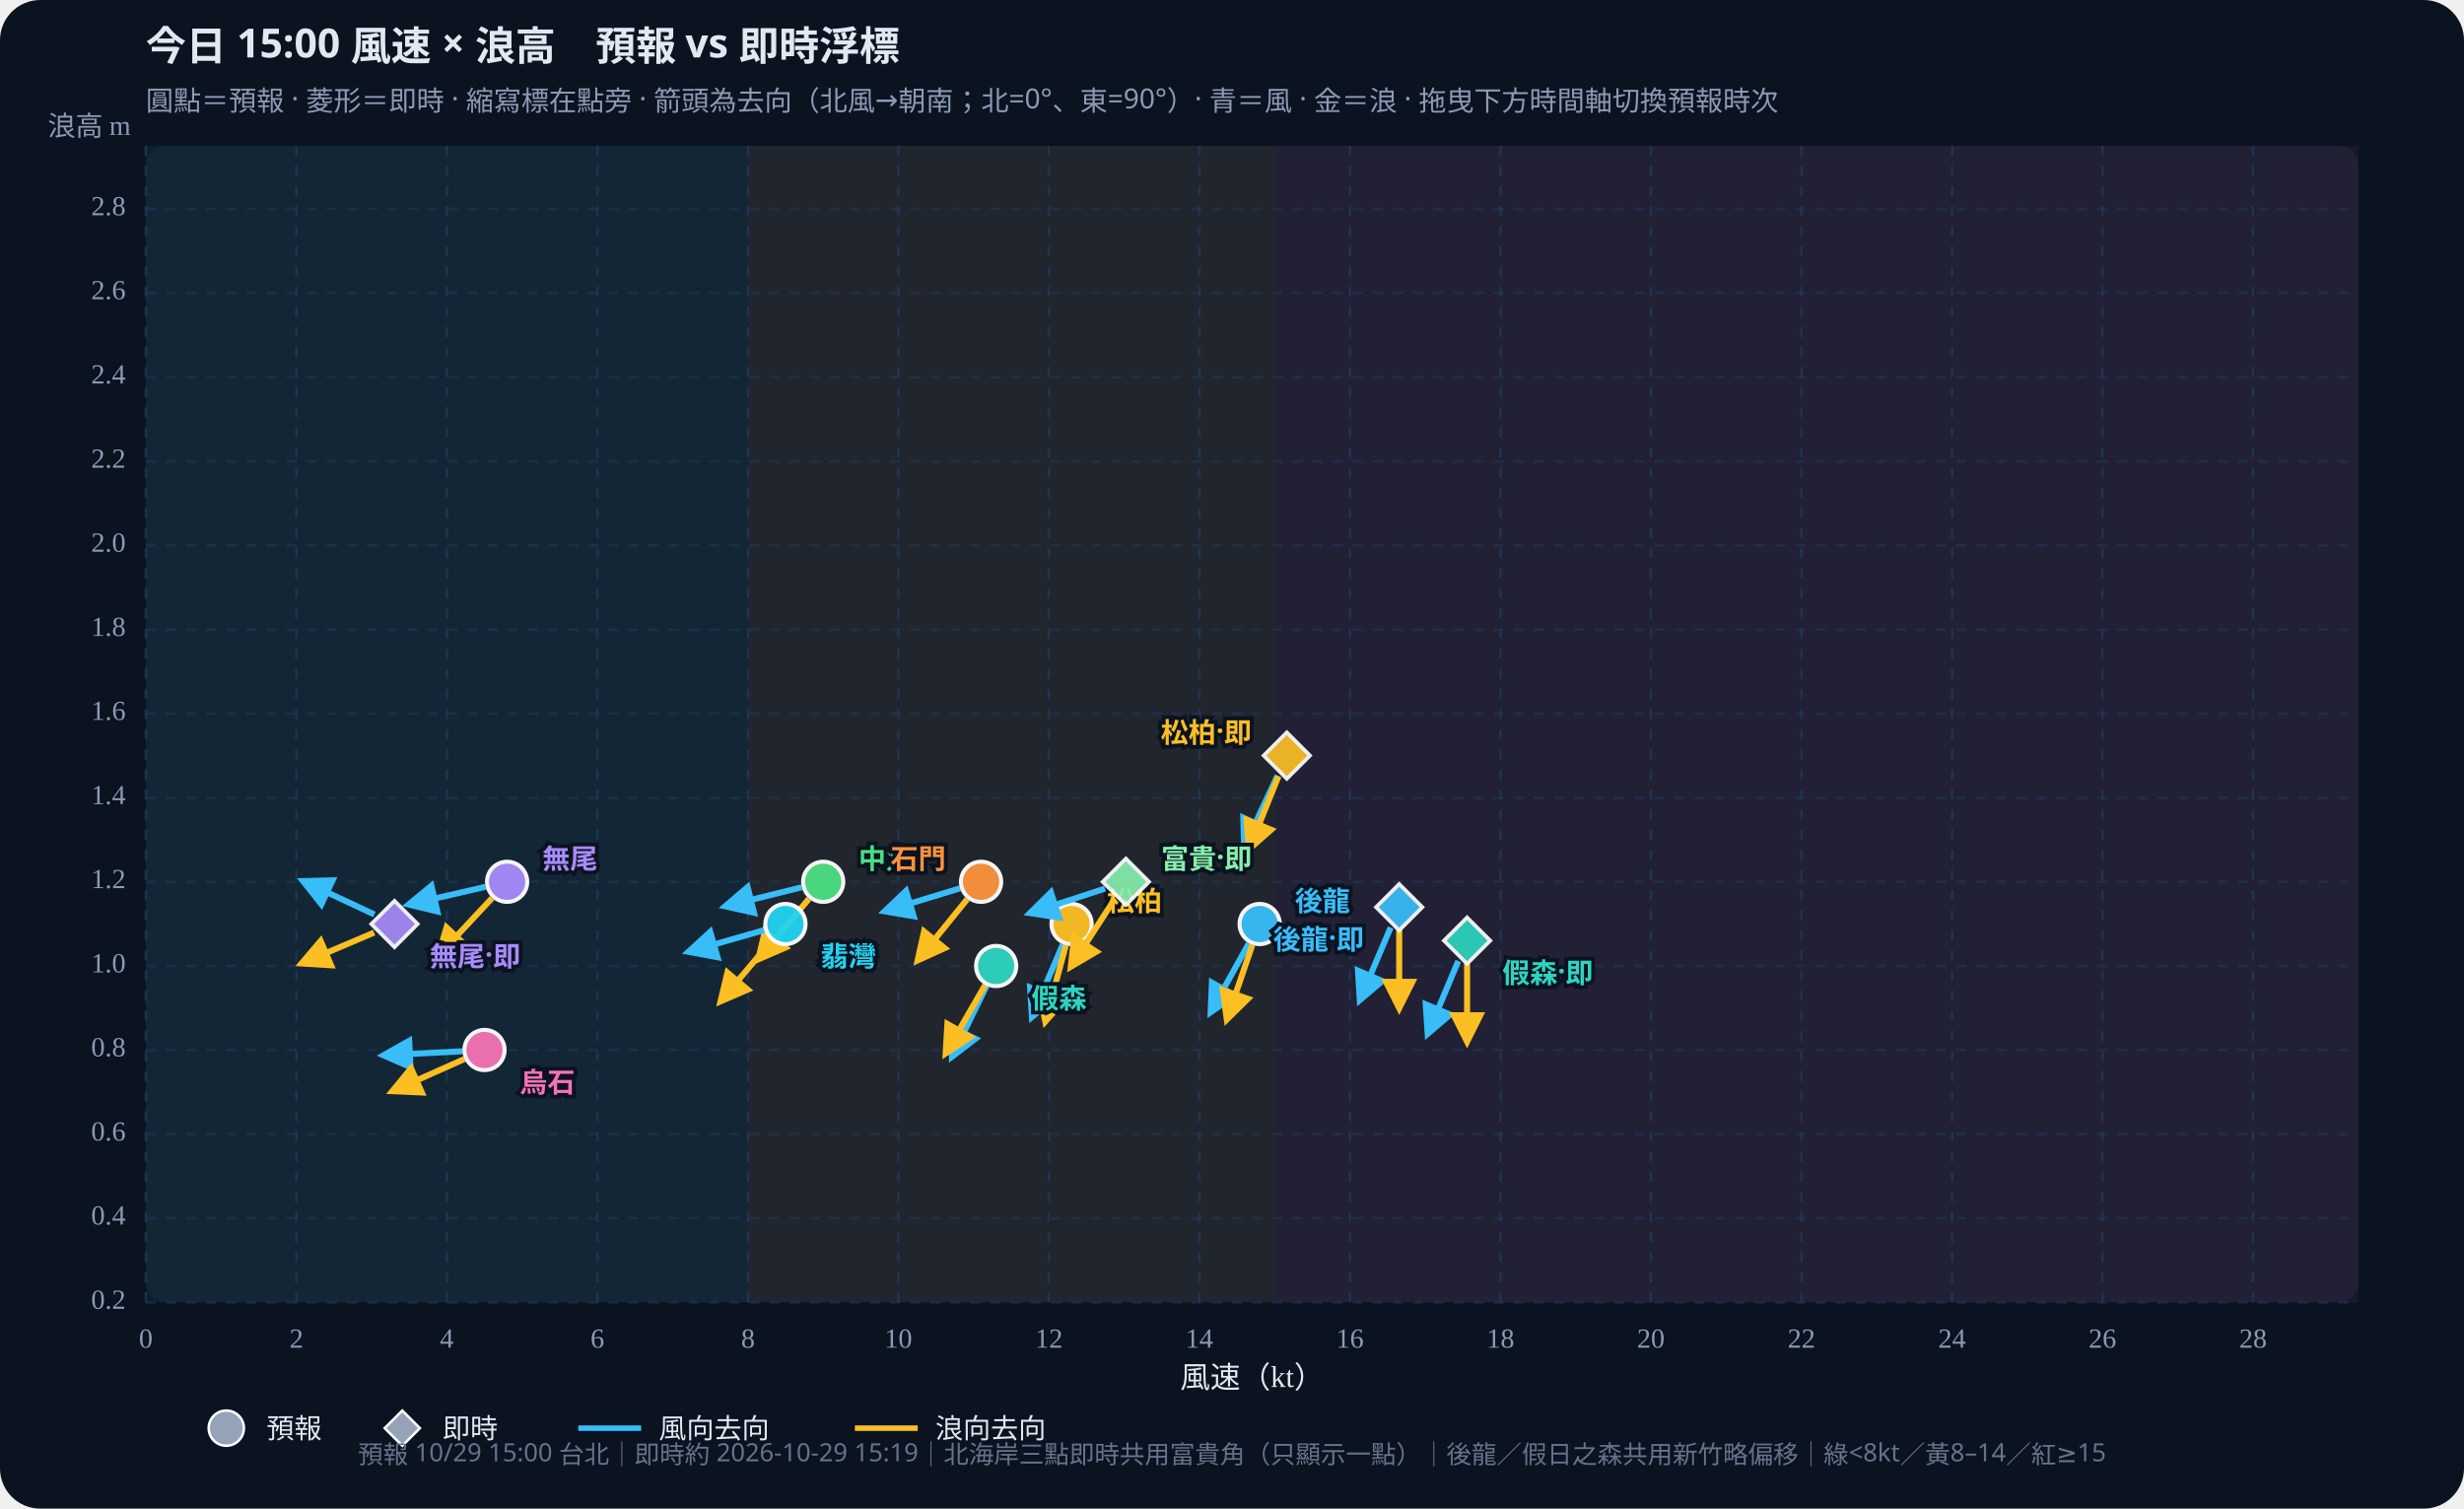
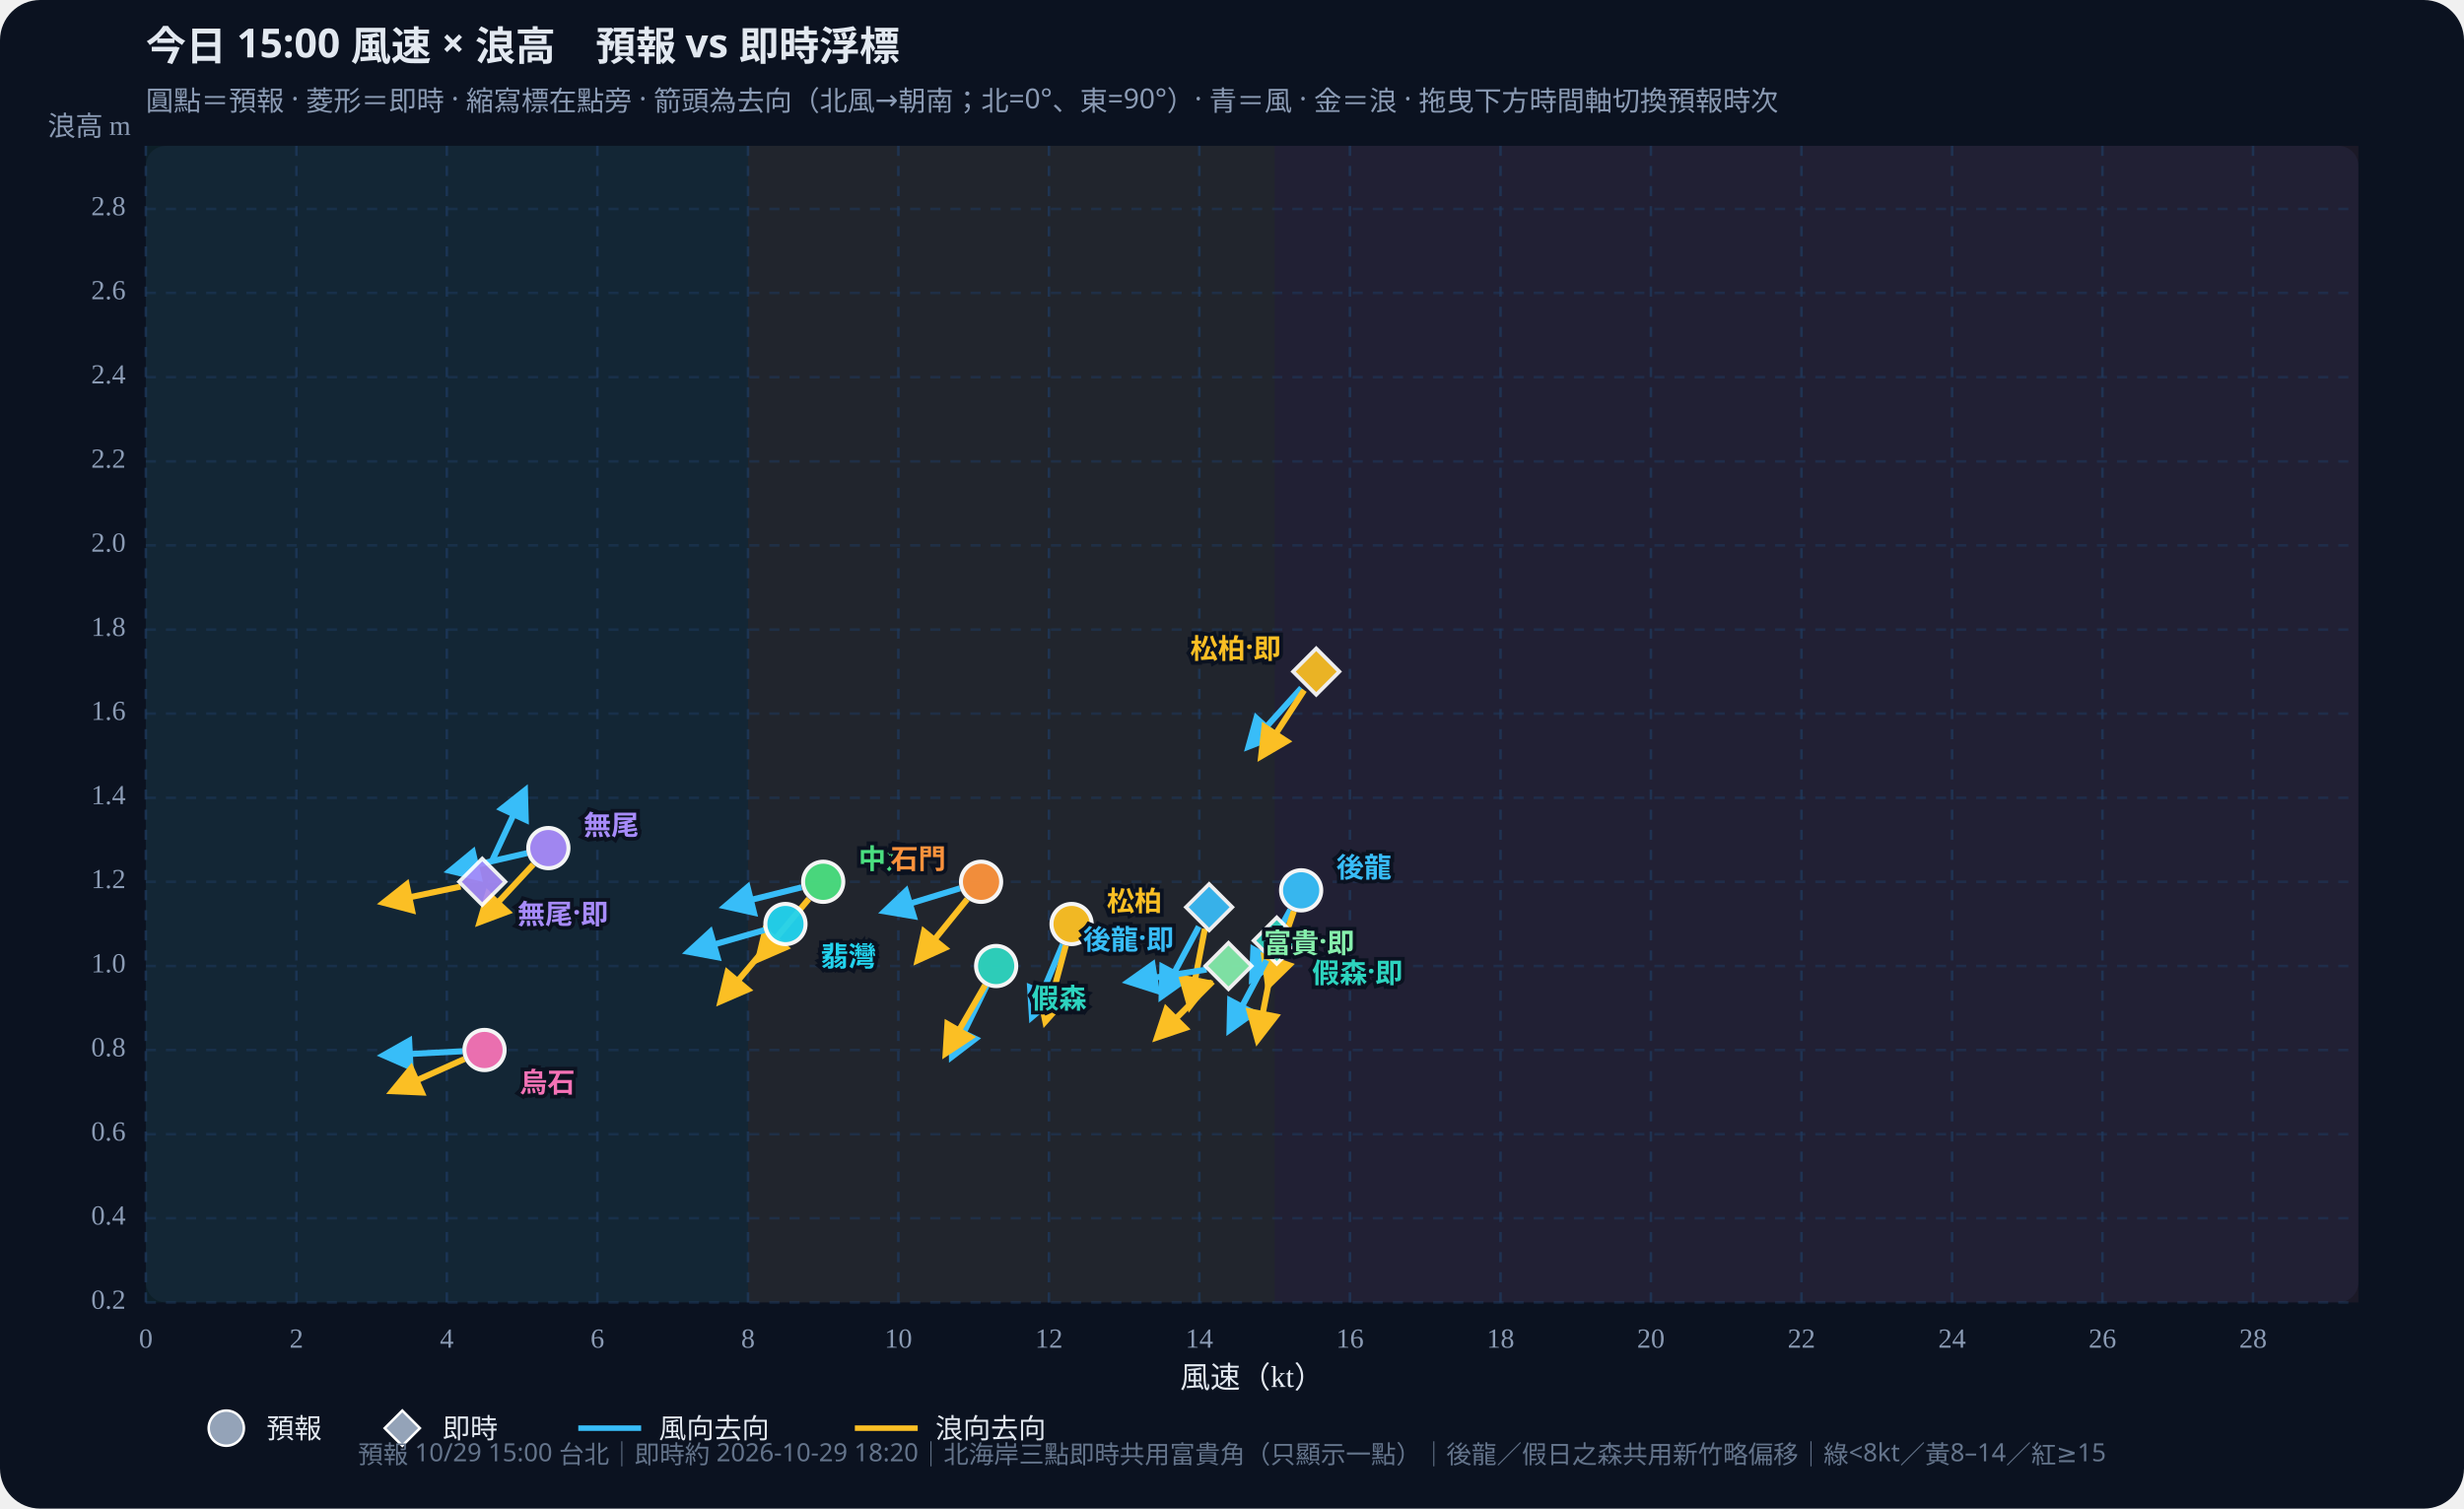
<svg xmlns="http://www.w3.org/2000/svg" id="wws-svg" viewBox="0 0 980 600" role="img" aria-label="風速與浪高散佈圖，可拖曳時間軸切換預報時次" style="width:100%;height:auto;display:block">
  <rect width="980" height="600" fill="#0b1220" rx="16" />
  <rect x="58" y="58" width="880" height="460" fill="#111a2e" rx="8" />
  <rect x="58.0" y="58" width="239.5" height="460" fill="#34d399" opacity="0.07" />
  <rect x="297.5" y="58" width="209.5" height="460" fill="#fbbf24" opacity="0.07" />
  <rect x="507.0" y="58" width="431.0" height="460" fill="#fb7185" opacity="0.07" />
  <defs>
    <marker id="arrow-38bdf8" viewBox="0 0 10 10" refX="8" refY="5" markerWidth="6" markerHeight="6" orient="auto-start-reverse">
      <path d="M0,0 L10,5 L0,10 z" fill="#38bdf8" />
    </marker>
    <marker id="arrow-fbbf24" viewBox="0 0 10 10" refX="8" refY="5" markerWidth="6" markerHeight="6" orient="auto-start-reverse">
      <path d="M0,0 L10,5 L0,10 z" fill="#fbbf24" />
    </marker>
  </defs>
  <text id="wws-title" x="58" y="24" fill="#e2e8f0" font-size="16" font-weight="700" font-family="Noto Sans TC,system-ui,sans-serif">今日 15:00 風速 × 浪高　預報 vs 即時浮標</text>
  <text x="58" y="44" fill="#8b9bb4" font-size="11" font-family="Noto Sans TC,system-ui,sans-serif">圓點＝預報 · 菱形＝即時 · 縮寫標在點旁 · 箭頭為去向（北風→朝南；北=0°、東=90°）· 青＝風 · 金＝浪 · 拖曳下方時間軸切換預報時次</text>
  <line x1="58.0" y1="58" x2="58.0" y2="518" stroke="#1e3a5f" stroke-dasharray="4 4" opacity="0.7" />
  <text x="58.0" y="536" text-anchor="middle" fill="#8b9bb4" font-size="11">0</text>
  <line x1="117.9" y1="58" x2="117.9" y2="518" stroke="#1e3a5f" stroke-dasharray="4 4" opacity="0.7" />
  <text x="117.9" y="536" text-anchor="middle" fill="#8b9bb4" font-size="11">2</text>
  <line x1="177.7" y1="58" x2="177.7" y2="518" stroke="#1e3a5f" stroke-dasharray="4 4" opacity="0.7" />
  <text x="177.7" y="536" text-anchor="middle" fill="#8b9bb4" font-size="11">4</text>
  <line x1="237.6" y1="58" x2="237.6" y2="518" stroke="#1e3a5f" stroke-dasharray="4 4" opacity="0.7" />
  <text x="237.6" y="536" text-anchor="middle" fill="#8b9bb4" font-size="11">6</text>
  <line x1="297.5" y1="58" x2="297.5" y2="518" stroke="#1e3a5f" stroke-dasharray="4 4" opacity="0.7" />
  <text x="297.5" y="536" text-anchor="middle" fill="#8b9bb4" font-size="11">8</text>
  <line x1="357.3" y1="58" x2="357.3" y2="518" stroke="#1e3a5f" stroke-dasharray="4 4" opacity="0.7" />
  <text x="357.3" y="536" text-anchor="middle" fill="#8b9bb4" font-size="11">10</text>
  <line x1="417.2" y1="58" x2="417.2" y2="518" stroke="#1e3a5f" stroke-dasharray="4 4" opacity="0.7" />
  <text x="417.2" y="536" text-anchor="middle" fill="#8b9bb4" font-size="11">12</text>
  <line x1="477.0" y1="58" x2="477.0" y2="518" stroke="#1e3a5f" stroke-dasharray="4 4" opacity="0.7" />
  <text x="477.0" y="536" text-anchor="middle" fill="#8b9bb4" font-size="11">14</text>
  <line x1="536.9" y1="58" x2="536.9" y2="518" stroke="#1e3a5f" stroke-dasharray="4 4" opacity="0.7" />
  <text x="536.9" y="536" text-anchor="middle" fill="#8b9bb4" font-size="11">16</text>
  <line x1="596.8" y1="58" x2="596.8" y2="518" stroke="#1e3a5f" stroke-dasharray="4 4" opacity="0.7" />
  <text x="596.8" y="536" text-anchor="middle" fill="#8b9bb4" font-size="11">18</text>
  <line x1="656.6" y1="58" x2="656.6" y2="518" stroke="#1e3a5f" stroke-dasharray="4 4" opacity="0.7" />
  <text x="656.6" y="536" text-anchor="middle" fill="#8b9bb4" font-size="11">20</text>
  <line x1="716.5" y1="58" x2="716.5" y2="518" stroke="#1e3a5f" stroke-dasharray="4 4" opacity="0.7" />
  <text x="716.5" y="536" text-anchor="middle" fill="#8b9bb4" font-size="11">22</text>
  <line x1="776.4" y1="58" x2="776.4" y2="518" stroke="#1e3a5f" stroke-dasharray="4 4" opacity="0.7" />
  <text x="776.4" y="536" text-anchor="middle" fill="#8b9bb4" font-size="11">24</text>
  <line x1="836.2" y1="58" x2="836.2" y2="518" stroke="#1e3a5f" stroke-dasharray="4 4" opacity="0.7" />
  <text x="836.2" y="536" text-anchor="middle" fill="#8b9bb4" font-size="11">26</text>
  <line x1="896.1" y1="58" x2="896.1" y2="518" stroke="#1e3a5f" stroke-dasharray="4 4" opacity="0.7" />
  <text x="896.1" y="536" text-anchor="middle" fill="#8b9bb4" font-size="11">28</text>
  <line x1="58" y1="518.0" x2="938" y2="518.0" stroke="#1e3a5f" stroke-dasharray="4 4" opacity="0.5" />
  <text x="50" y="518.0" text-anchor="end" dominant-baseline="middle" fill="#8b9bb4" font-size="11">0.2</text>
  <line x1="58" y1="484.5" x2="938" y2="484.5" stroke="#1e3a5f" stroke-dasharray="4 4" opacity="0.5" />
  <text x="50" y="484.5" text-anchor="end" dominant-baseline="middle" fill="#8b9bb4" font-size="11">0.4</text>
  <line x1="58" y1="451.1" x2="938" y2="451.1" stroke="#1e3a5f" stroke-dasharray="4 4" opacity="0.5" />
  <text x="50" y="451.1" text-anchor="end" dominant-baseline="middle" fill="#8b9bb4" font-size="11">0.6</text>
  <line x1="58" y1="417.6" x2="938" y2="417.6" stroke="#1e3a5f" stroke-dasharray="4 4" opacity="0.5" />
  <text x="50" y="417.6" text-anchor="end" dominant-baseline="middle" fill="#8b9bb4" font-size="11">0.8</text>
  <line x1="58" y1="384.2" x2="938" y2="384.2" stroke="#1e3a5f" stroke-dasharray="4 4" opacity="0.5" />
  <text x="50" y="384.2" text-anchor="end" dominant-baseline="middle" fill="#8b9bb4" font-size="11">1.0</text>
  <line x1="58" y1="350.7" x2="938" y2="350.7" stroke="#1e3a5f" stroke-dasharray="4 4" opacity="0.5" />
  <text x="50" y="350.7" text-anchor="end" dominant-baseline="middle" fill="#8b9bb4" font-size="11">1.2</text>
  <line x1="58" y1="317.3" x2="938" y2="317.3" stroke="#1e3a5f" stroke-dasharray="4 4" opacity="0.5" />
  <text x="50" y="317.3" text-anchor="end" dominant-baseline="middle" fill="#8b9bb4" font-size="11">1.4</text>
  <line x1="58" y1="283.8" x2="938" y2="283.8" stroke="#1e3a5f" stroke-dasharray="4 4" opacity="0.5" />
  <text x="50" y="283.8" text-anchor="end" dominant-baseline="middle" fill="#8b9bb4" font-size="11">1.6</text>
  <line x1="58" y1="250.4" x2="938" y2="250.4" stroke="#1e3a5f" stroke-dasharray="4 4" opacity="0.5" />
  <text x="50" y="250.4" text-anchor="end" dominant-baseline="middle" fill="#8b9bb4" font-size="11">1.8</text>
  <line x1="58" y1="216.9" x2="938" y2="216.9" stroke="#1e3a5f" stroke-dasharray="4 4" opacity="0.5" />
  <text x="50" y="216.9" text-anchor="end" dominant-baseline="middle" fill="#8b9bb4" font-size="11">2.0</text>
  <line x1="58" y1="183.5" x2="938" y2="183.5" stroke="#1e3a5f" stroke-dasharray="4 4" opacity="0.5" />
  <text x="50" y="183.5" text-anchor="end" dominant-baseline="middle" fill="#8b9bb4" font-size="11">2.2</text>
  <line x1="58" y1="150.0" x2="938" y2="150.0" stroke="#1e3a5f" stroke-dasharray="4 4" opacity="0.5" />
  <text x="50" y="150.0" text-anchor="end" dominant-baseline="middle" fill="#8b9bb4" font-size="11">2.4</text>
  <line x1="58" y1="116.5" x2="938" y2="116.5" stroke="#1e3a5f" stroke-dasharray="4 4" opacity="0.5" />
  <text x="50" y="116.5" text-anchor="end" dominant-baseline="middle" fill="#8b9bb4" font-size="11">2.6</text>
  <line x1="58" y1="83.1" x2="938" y2="83.1" stroke="#1e3a5f" stroke-dasharray="4 4" opacity="0.5" />
  <text x="50" y="83.1" text-anchor="end" dominant-baseline="middle" fill="#8b9bb4" font-size="11">2.8</text>
  <text x="498" y="552" text-anchor="middle" fill="#e2e8f0" font-size="12">風速（kt）</text>
  <text x="52" y="54" text-anchor="end" fill="#8b9bb4" font-size="11">浪高 m</text>
  <g id="wws-forecast-layer">
-     <line x1="496.7" y1="375.2" x2="481.6" y2="402.4" stroke="#38bdf8" stroke-width="2.4" marker-end="url(#arrow-38bdf8)" />
-     <line x1="498.1" y1="375.8" x2="488.0" y2="405.3" stroke="#fbbf24" stroke-width="2.4" marker-end="url(#arrow-fbbf24)" />
-     <circle cx="501.0" cy="367.5" r="8.0" fill="#38bdf8" stroke="#fff" stroke-width="1.6" opacity="0.95" />
+     <line x1="513.2" y1="361.8" x2="498.1" y2="389.1" stroke="#38bdf8" stroke-width="2.4" marker-end="url(#arrow-38bdf8)" />
+     <line x1="514.6" y1="362.4" x2="504.4" y2="391.9" stroke="#fbbf24" stroke-width="2.4" marker-end="url(#arrow-fbbf24)" />
+     <circle cx="517.5" cy="354.1" r="8.0" fill="#38bdf8" stroke="#fff" stroke-width="1.6" opacity="0.95" />
    <line x1="392.4" y1="392.1" x2="378.7" y2="420.1" stroke="#38bdf8" stroke-width="2.4" marker-end="url(#arrow-38bdf8)" />
    <line x1="391.8" y1="391.8" x2="376.2" y2="418.8" stroke="#fbbf24" stroke-width="2.4" marker-end="url(#arrow-fbbf24)" />
    <circle cx="396.2" cy="384.2" r="8.0" fill="#2dd4bf" stroke="#fff" stroke-width="1.6" opacity="0.95" />
    <line x1="422.7" y1="375.6" x2="410.5" y2="404.3" stroke="#38bdf8" stroke-width="2.4" marker-end="url(#arrow-38bdf8)" />
    <line x1="423.9" y1="376.0" x2="415.8" y2="406.1" stroke="#fbbf24" stroke-width="2.4" marker-end="url(#arrow-fbbf24)" />
    <circle cx="426.2" cy="367.5" r="8.0" fill="#fbbf24" stroke="#fff" stroke-width="1.6" opacity="0.95" />
    <line x1="318.8" y1="352.9" x2="288.6" y2="360.4" stroke="#38bdf8" stroke-width="2.4" marker-end="url(#arrow-38bdf8)" />
    <line x1="321.7" y1="357.5" x2="301.7" y2="381.4" stroke="#fbbf24" stroke-width="2.4" marker-end="url(#arrow-fbbf24)" />
    <circle cx="327.4" cy="350.7" r="8.0" fill="#4ade80" stroke="#fff" stroke-width="1.6" opacity="0.95" />
    <line x1="304.0" y1="369.9" x2="274.0" y2="378.5" stroke="#38bdf8" stroke-width="2.4" marker-end="url(#arrow-38bdf8)" />
    <line x1="306.8" y1="374.2" x2="286.7" y2="398.1" stroke="#fbbf24" stroke-width="2.4" marker-end="url(#arrow-fbbf24)" />
    <circle cx="312.4" cy="367.5" r="8.0" fill="#22d3ee" stroke="#fff" stroke-width="1.6" opacity="0.95" />
    <line x1="381.8" y1="353.3" x2="352.0" y2="362.4" stroke="#38bdf8" stroke-width="2.4" marker-end="url(#arrow-38bdf8)" />
    <line x1="384.7" y1="357.6" x2="365.1" y2="381.8" stroke="#fbbf24" stroke-width="2.4" marker-end="url(#arrow-fbbf24)" />
    <circle cx="390.2" cy="350.7" r="8.0" fill="#fb923c" stroke="#fff" stroke-width="1.6" opacity="0.95" />
-     <line x1="193.1" y1="352.7" x2="162.7" y2="359.7" stroke="#38bdf8" stroke-width="2.4" marker-end="url(#arrow-38bdf8)" />
-     <line x1="195.7" y1="357.2" x2="174.4" y2="380.0" stroke="#fbbf24" stroke-width="2.4" marker-end="url(#arrow-fbbf24)" />
-     <circle cx="201.7" cy="350.7" r="8.0" fill="#a78bfa" stroke="#fff" stroke-width="1.6" opacity="0.95" />
+     <line x1="209.6" y1="339.3" x2="179.2" y2="346.3" stroke="#38bdf8" stroke-width="2.4" marker-end="url(#arrow-38bdf8)" />
+     <line x1="212.1" y1="343.8" x2="190.9" y2="366.6" stroke="#fbbf24" stroke-width="2.4" marker-end="url(#arrow-fbbf24)" />
+     <circle cx="218.1" cy="337.3" r="8.0" fill="#a78bfa" stroke="#fff" stroke-width="1.6" opacity="0.95" />
    <line x1="183.9" y1="418.1" x2="152.7" y2="419.7" stroke="#38bdf8" stroke-width="2.4" marker-end="url(#arrow-38bdf8)" />
    <line x1="184.7" y1="421.2" x2="156.2" y2="433.9" stroke="#fbbf24" stroke-width="2.4" marker-end="url(#arrow-fbbf24)" />
    <circle cx="192.7" cy="417.6" r="8.0" fill="#f472b6" stroke="#fff" stroke-width="1.6" opacity="0.95" />
-     <text x="515.0" y="357.5" text-anchor="start" dominant-baseline="central" fill="#38bdf8" font-size="11" font-weight="700" font-family="Noto Sans TC,system-ui,sans-serif" stroke="#0b1220" stroke-width="3" paint-order="stroke">後龍</text>
+     <text x="531.5" y="344.1" text-anchor="start" dominant-baseline="central" fill="#38bdf8" font-size="11" font-weight="700" font-family="Noto Sans TC,system-ui,sans-serif" stroke="#0b1220" stroke-width="3" paint-order="stroke">後龍</text>
    <text x="410.2" y="396.2" text-anchor="start" dominant-baseline="central" fill="#2dd4bf" font-size="11" font-weight="700" font-family="Noto Sans TC,system-ui,sans-serif" stroke="#0b1220" stroke-width="3" paint-order="stroke">假森</text>
    <text x="440.2" y="357.5" text-anchor="start" dominant-baseline="central" fill="#fbbf24" font-size="11" font-weight="700" font-family="Noto Sans TC,system-ui,sans-serif" stroke="#0b1220" stroke-width="3" paint-order="stroke">松柏</text>
    <text x="341.4" y="340.7" text-anchor="start" dominant-baseline="central" fill="#4ade80" font-size="11" font-weight="700" font-family="Noto Sans TC,system-ui,sans-serif" stroke="#0b1220" stroke-width="3" paint-order="stroke">中角</text>
    <text x="326.4" y="379.5" text-anchor="start" dominant-baseline="central" fill="#22d3ee" font-size="11" font-weight="700" font-family="Noto Sans TC,system-ui,sans-serif" stroke="#0b1220" stroke-width="3" paint-order="stroke">翡灣</text>
    <text x="376.2" y="340.7" text-anchor="end" dominant-baseline="central" fill="#fb923c" font-size="11" font-weight="700" font-family="Noto Sans TC,system-ui,sans-serif" stroke="#0b1220" stroke-width="3" paint-order="stroke">石門</text>
-     <text x="215.7" y="340.7" text-anchor="start" dominant-baseline="central" fill="#a78bfa" font-size="11" font-weight="700" font-family="Noto Sans TC,system-ui,sans-serif" stroke="#0b1220" stroke-width="3" paint-order="stroke">無尾</text>
+     <text x="232.1" y="327.3" text-anchor="start" dominant-baseline="central" fill="#a78bfa" font-size="11" font-weight="700" font-family="Noto Sans TC,system-ui,sans-serif" stroke="#0b1220" stroke-width="3" paint-order="stroke">無尾</text>
    <text x="206.7" y="429.6" text-anchor="start" dominant-baseline="central" fill="#f472b6" font-size="11" font-weight="700" font-family="Noto Sans TC,system-ui,sans-serif" stroke="#0b1220" stroke-width="3" paint-order="stroke">烏石</text>
  </g>
  <g id="wws-live-layer">
-     <line x1="553.1" y1="368.9" x2="540.9" y2="397.6" stroke="#38bdf8" stroke-width="2.4" marker-end="url(#arrow-38bdf8)" />
-     <line x1="556.5" y1="369.6" x2="556.5" y2="400.8" stroke="#fbbf24" stroke-width="2.4" marker-end="url(#arrow-fbbf24)" />
-     <polygon points="556.5,351.6 565.7,360.8 556.5,370.0 547.3,360.8" fill="#38bdf8" stroke="#fff" stroke-width="1.5" opacity="0.92" />
-     <line x1="580.0" y1="382.2" x2="567.9" y2="411.0" stroke="#38bdf8" stroke-width="2.4" marker-end="url(#arrow-38bdf8)" />
-     <line x1="583.5" y1="382.9" x2="583.5" y2="414.1" stroke="#fbbf24" stroke-width="2.4" marker-end="url(#arrow-fbbf24)" />
-     <polygon points="583.5,364.9 592.7,374.1 583.5,383.3 574.3,374.1" fill="#2dd4bf" stroke="#fff" stroke-width="1.5" opacity="0.92" />
-     <line x1="508.1" y1="308.5" x2="494.9" y2="336.8" stroke="#38bdf8" stroke-width="2.4" marker-end="url(#arrow-38bdf8)" />
-     <line x1="508.5" y1="308.7" x2="496.8" y2="337.6" stroke="#fbbf24" stroke-width="2.4" marker-end="url(#arrow-fbbf24)" />
-     <polygon points="511.8,291.3 521.0,300.5 511.8,309.7 502.6,300.5" fill="#fbbf24" stroke="#fff" stroke-width="1.5" opacity="0.92" />
-     <line x1="439.5" y1="353.4" x2="409.8" y2="363.1" stroke="#38bdf8" stroke-width="2.4" marker-end="url(#arrow-38bdf8)" />
-     <line x1="443.0" y1="358.1" x2="426.0" y2="384.3" stroke="#fbbf24" stroke-width="2.4" marker-end="url(#arrow-fbbf24)" />
-     <polygon points="447.8,341.5 457.0,350.7 447.8,359.9 438.6,350.7" fill="#86efac" stroke="#fff" stroke-width="1.5" opacity="0.92" />
-     <line x1="148.9" y1="363.7" x2="120.7" y2="350.5" stroke="#38bdf8" stroke-width="2.4" marker-end="url(#arrow-38bdf8)" />
-     <line x1="148.8" y1="370.9" x2="120.1" y2="383.1" stroke="#fbbf24" stroke-width="2.4" marker-end="url(#arrow-fbbf24)" />
-     <polygon points="156.9,358.3 166.1,367.5 156.9,376.7 147.7,367.5" fill="#a78bfa" stroke="#fff" stroke-width="1.5" opacity="0.92" />
-     <text x="542.5" y="372.8" text-anchor="end" dominant-baseline="central" fill="#38bdf8" font-size="11" font-weight="700" font-family="Noto Sans TC,system-ui,sans-serif" stroke="#0b1220" stroke-width="3" paint-order="stroke">後龍·即</text>
-     <text x="597.5" y="386.1" text-anchor="start" dominant-baseline="central" fill="#2dd4bf" font-size="11" font-weight="700" font-family="Noto Sans TC,system-ui,sans-serif" stroke="#0b1220" stroke-width="3" paint-order="stroke">假森·即</text>
-     <text x="497.8" y="290.5" text-anchor="end" dominant-baseline="central" fill="#fbbf24" font-size="11" font-weight="700" font-family="Noto Sans TC,system-ui,sans-serif" stroke="#0b1220" stroke-width="3" paint-order="stroke">松柏·即</text>
-     <text x="461.8" y="340.7" text-anchor="start" dominant-baseline="central" fill="#86efac" font-size="11" font-weight="700" font-family="Noto Sans TC,system-ui,sans-serif" stroke="#0b1220" stroke-width="3" paint-order="stroke">富貴·即</text>
-     <text x="170.9" y="379.5" text-anchor="start" dominant-baseline="central" fill="#a78bfa" font-size="11" font-weight="700" font-family="Noto Sans TC,system-ui,sans-serif" stroke="#0b1220" stroke-width="3" paint-order="stroke">無尾·即</text>
+     <line x1="476.8" y1="368.5" x2="462.1" y2="396.1" stroke="#38bdf8" stroke-width="2.4" marker-end="url(#arrow-38bdf8)" />
+     <line x1="479.2" y1="369.4" x2="473.3" y2="400.0" stroke="#fbbf24" stroke-width="2.4" marker-end="url(#arrow-fbbf24)" />
+     <polygon points="480.9,351.6 490.1,360.8 480.9,370.0 471.7,360.8" fill="#38bdf8" stroke="#fff" stroke-width="1.5" opacity="0.92" />
+     <line x1="503.7" y1="381.9" x2="489.1" y2="409.5" stroke="#38bdf8" stroke-width="2.4" marker-end="url(#arrow-38bdf8)" />
+     <line x1="506.2" y1="382.8" x2="500.2" y2="413.4" stroke="#fbbf24" stroke-width="2.4" marker-end="url(#arrow-fbbf24)" />
+     <polygon points="507.8,364.9 517.0,374.1 507.8,383.3 498.6,374.1" fill="#2dd4bf" stroke="#fff" stroke-width="1.5" opacity="0.92" />
+     <line x1="517.6" y1="273.6" x2="496.7" y2="296.8" stroke="#38bdf8" stroke-width="2.4" marker-end="url(#arrow-38bdf8)" />
+     <line x1="518.7" y1="274.5" x2="501.7" y2="300.6" stroke="#fbbf24" stroke-width="2.4" marker-end="url(#arrow-fbbf24)" />
+     <polygon points="523.5,257.9 532.7,267.1 523.5,276.3 514.3,267.1" fill="#fbbf24" stroke="#fff" stroke-width="1.5" opacity="0.92" />
+     <line x1="479.9" y1="385.6" x2="449.0" y2="390.4" stroke="#38bdf8" stroke-width="2.4" marker-end="url(#arrow-38bdf8)" />
+     <line x1="482.3" y1="390.4" x2="460.3" y2="412.5" stroke="#fbbf24" stroke-width="2.4" marker-end="url(#arrow-fbbf24)" />
+     <polygon points="488.6,375.0 497.8,384.2 488.6,393.4 479.4,384.2" fill="#86efac" stroke="#fff" stroke-width="1.5" opacity="0.92" />
+     <line x1="195.5" y1="342.8" x2="208.7" y2="314.5" stroke="#38bdf8" stroke-width="2.4" marker-end="url(#arrow-38bdf8)" />
+     <line x1="183.2" y1="352.6" x2="152.7" y2="359.0" stroke="#fbbf24" stroke-width="2.4" marker-end="url(#arrow-fbbf24)" />
+     <polygon points="191.8,341.5 201.0,350.7 191.8,359.9 182.6,350.7" fill="#a78bfa" stroke="#fff" stroke-width="1.5" opacity="0.92" />
+     <text x="466.9" y="372.8" text-anchor="end" dominant-baseline="central" fill="#38bdf8" font-size="11" font-weight="700" font-family="Noto Sans TC,system-ui,sans-serif" stroke="#0b1220" stroke-width="3" paint-order="stroke">後龍·即</text>
+     <text x="521.8" y="386.1" text-anchor="start" dominant-baseline="central" fill="#2dd4bf" font-size="11" font-weight="700" font-family="Noto Sans TC,system-ui,sans-serif" stroke="#0b1220" stroke-width="3" paint-order="stroke">假森·即</text>
+     <text x="509.5" y="257.1" text-anchor="end" dominant-baseline="central" fill="#fbbf24" font-size="11" font-weight="700" font-family="Noto Sans TC,system-ui,sans-serif" stroke="#0b1220" stroke-width="3" paint-order="stroke">松柏·即</text>
+     <text x="502.6" y="374.2" text-anchor="start" dominant-baseline="central" fill="#86efac" font-size="11" font-weight="700" font-family="Noto Sans TC,system-ui,sans-serif" stroke="#0b1220" stroke-width="3" paint-order="stroke">富貴·即</text>
+     <text x="205.8" y="362.7" text-anchor="start" dominant-baseline="central" fill="#a78bfa" font-size="11" font-weight="700" font-family="Noto Sans TC,system-ui,sans-serif" stroke="#0b1220" stroke-width="3" paint-order="stroke">無尾·即</text>
  </g>
  <circle cx="90" cy="568" r="7" fill="#94a3b8" stroke="#fff" />
  <text x="106" y="572" fill="#e2e8f0" font-size="11" font-family="Noto Sans TC,system-ui,sans-serif">預報</text>
  <polygon points="160,561 167,568 160,575 153,568" fill="#94a3b8" stroke="#fff" />
  <text x="176" y="572" fill="#e2e8f0" font-size="11" font-family="Noto Sans TC,system-ui,sans-serif">即時</text>
  <line x1="230" y1="568" x2="255" y2="568" stroke="#38bdf8" stroke-width="2.2" />
  <text x="262" y="572" fill="#e2e8f0" font-size="11" font-family="Noto Sans TC,system-ui,sans-serif">風向去向</text>
  <line x1="340" y1="568" x2="365" y2="568" stroke="#fbbf24" stroke-width="2.2" />
  <text x="372" y="572" fill="#e2e8f0" font-size="11" font-family="Noto Sans TC,system-ui,sans-serif">浪向去向</text>
-   <text id="wws-foot" x="490" y="582" text-anchor="middle" fill="#64748b" font-size="10" font-family="Noto Sans TC,system-ui,sans-serif">預報 10/29 15:00 台北｜即時約 2026-10-29 15:19｜北海岸三點即時共用富貴角（只顯示一點）｜後龍／假日之森共用新竹略偏移｜綠&lt;8kt／黃8–14／紅≥15</text>
+   <text id="wws-foot" x="490" y="582" text-anchor="middle" fill="#64748b" font-size="10" font-family="Noto Sans TC,system-ui,sans-serif">預報 10/29 15:00 台北｜即時約 2026-10-29 18:20｜北海岸三點即時共用富貴角（只顯示一點）｜後龍／假日之森共用新竹略偏移｜綠&lt;8kt／黃8–14／紅≥15</text>
</svg>
